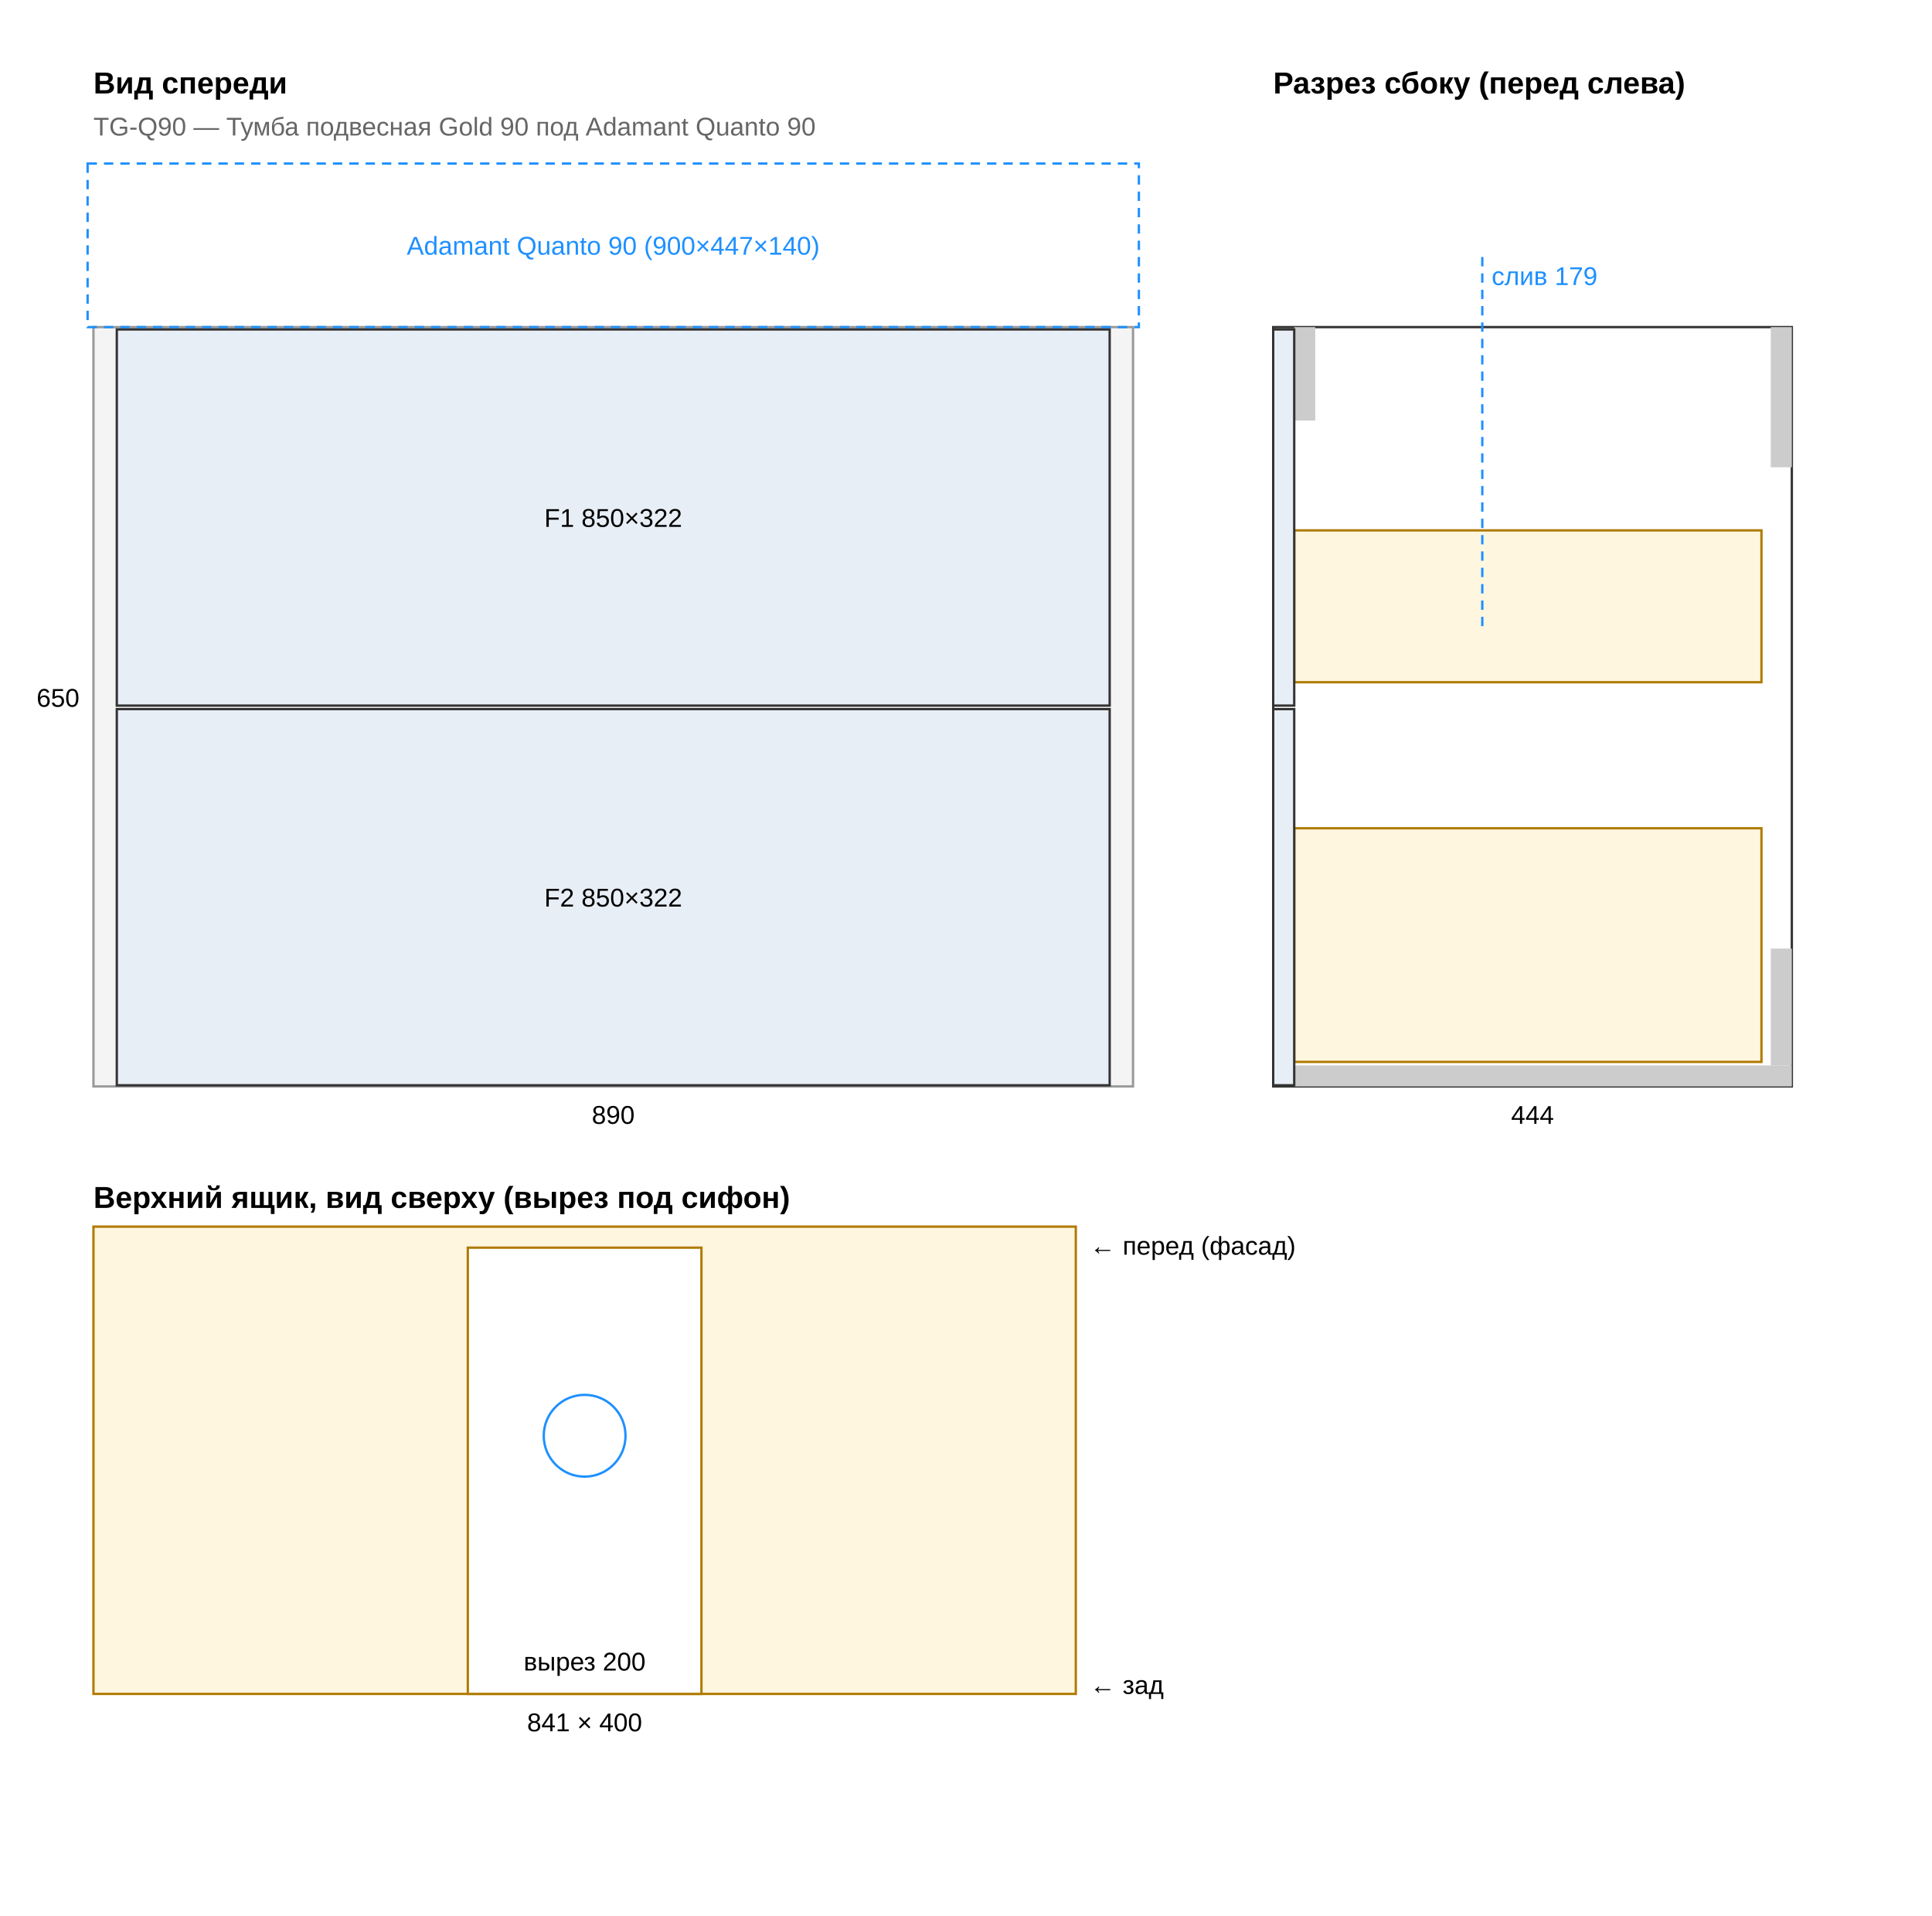
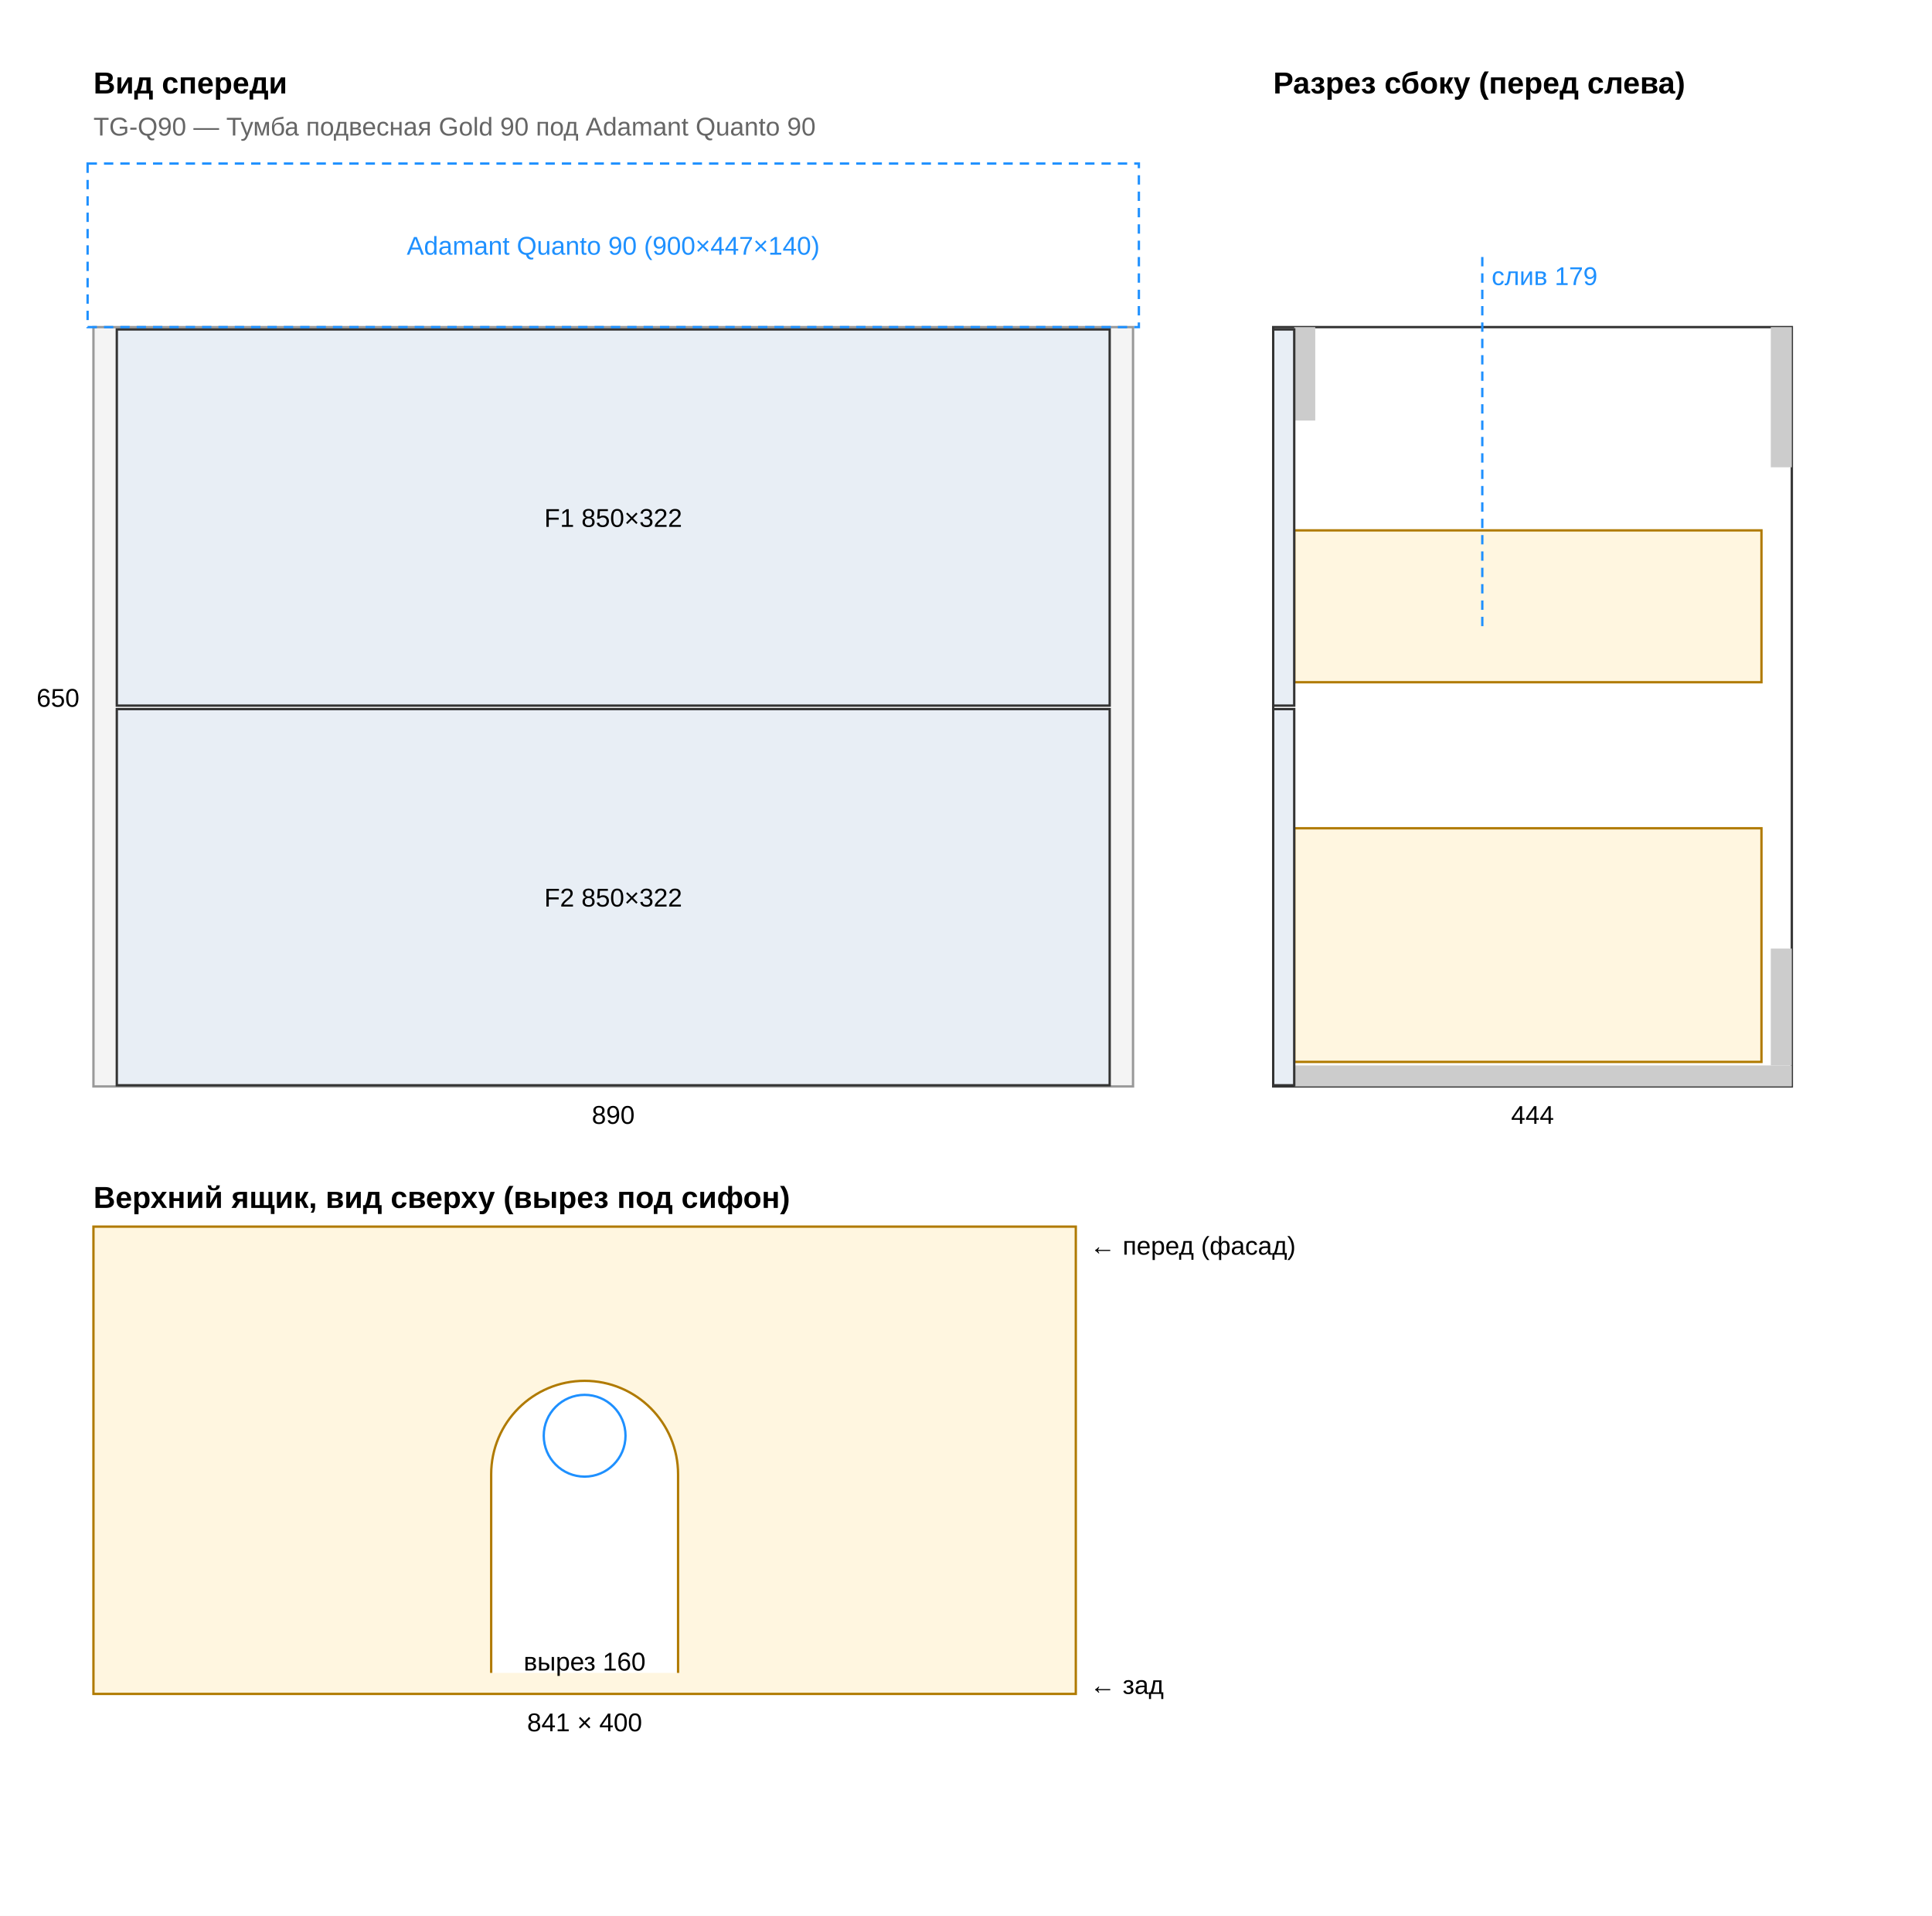
<svg xmlns="http://www.w3.org/2000/svg" width="827" height="820" viewBox="0 0 827 820" font-family="Arial" font-size="11">
  <rect width="100%" height="100%" fill="white" />
  <text x="40" y="40" font-size="13" font-weight="bold">Вид спереди</text>
  <rect x="40" y="140.0" width="445.0" height="325.0" fill="#f4f4f4" stroke="#999" />
  <rect x="50.0" y="141.0" width="425.0" height="161.0" fill="#e8eef5" stroke="#333" />
  <text x="262.5" y="225.5" text-anchor="middle">F1 850×322</text>
  <rect x="50.0" y="303.5" width="425.0" height="161.0" fill="#e8eef5" stroke="#333" />
  <text x="262.5" y="388.0" text-anchor="middle">F2 850×322</text>
  <rect x="37.5" y="70.0" width="450.0" height="70.0" fill="none" stroke="#1E90FF" stroke-dasharray="4 3" />
  <text x="262.5" y="109.0" text-anchor="middle" fill="#1E90FF">Adamant Quanto 90 (900×447×140)</text>
  <text x="40" y="58" fill="#666">TG-Q90 — Тумба подвесная Gold 90 под Adamant Quanto 90</text>
  <text x="262.5" y="481.0" text-anchor="middle">890</text>
  <text x="34" y="302.5" text-anchor="end">650</text>
  <text x="545.0" y="40" font-size="13" font-weight="bold">Разрез сбоку (перед слева)</text>
  <rect x="545.0" y="140.0" width="222.0" height="325.0" fill="none" stroke="#333" />
  <rect x="554.0" y="456.0" width="213.0" height="9.0" fill="#ccc" />
  <rect x="554.0" y="140.0" width="9.0" height="40.0" fill="#ccc" />
  <rect x="758.0" y="140.0" width="9.0" height="60.0" fill="#ccc" />
  <rect x="758.0" y="406.0" width="9.0" height="50.0" fill="#ccc" />
  <rect x="554.0" y="354.5" width="200.0" height="100.0" fill="#fff6e0" stroke="#b07a00" />
  <rect x="554.0" y="227.0" width="200.0" height="65.0" fill="#fff6e0" stroke="#b07a00" />
  <rect x="545.0" y="141.0" width="9.0" height="161.0" fill="#e8eef5" stroke="#333" />
  <rect x="545.0" y="303.5" width="9.0" height="161.0" fill="#e8eef5" stroke="#333" />
  <line x1="634.5" y1="110.0" x2="634.5" y2="270.0" stroke="#1E90FF" stroke-dasharray="4 3" />
  <text x="638.5" y="122.0" fill="#1E90FF">слив 179</text>
  <text x="656.0" y="481.0" text-anchor="middle">444</text>
  <text x="40" y="517.0" font-size="13" font-weight="bold">Верхний ящик, вид сверху (вырез под сифон)</text>
  <rect x="40" y="525.0" width="420.5" height="200.0" fill="#fff6e0" stroke="#b07a00" />
-   <rect x="200.25" y="534.0" width="100.0" height="191.0" fill="white" stroke="#b07a00" />
+   <path d="M210.25,716.0 V631.0 A40.0,40.0 0 0 1 290.25,631.0 V716.0" fill="white" stroke="#b07a00" />
  <circle cx="250.25" cy="614.5" r="17.5" fill="none" stroke="#1E90FF" />
-   <text x="250.25" y="715.0" text-anchor="middle">вырез 200</text>
+   <text x="250.25" y="715.0" text-anchor="middle">вырез 160</text>
  <text x="466.5" y="537.0">← перед (фасад)</text>
  <text x="466.5" y="725.0">← зад</text>
  <text x="250.25" y="741.0" text-anchor="middle">841 × 400</text>
</svg>
